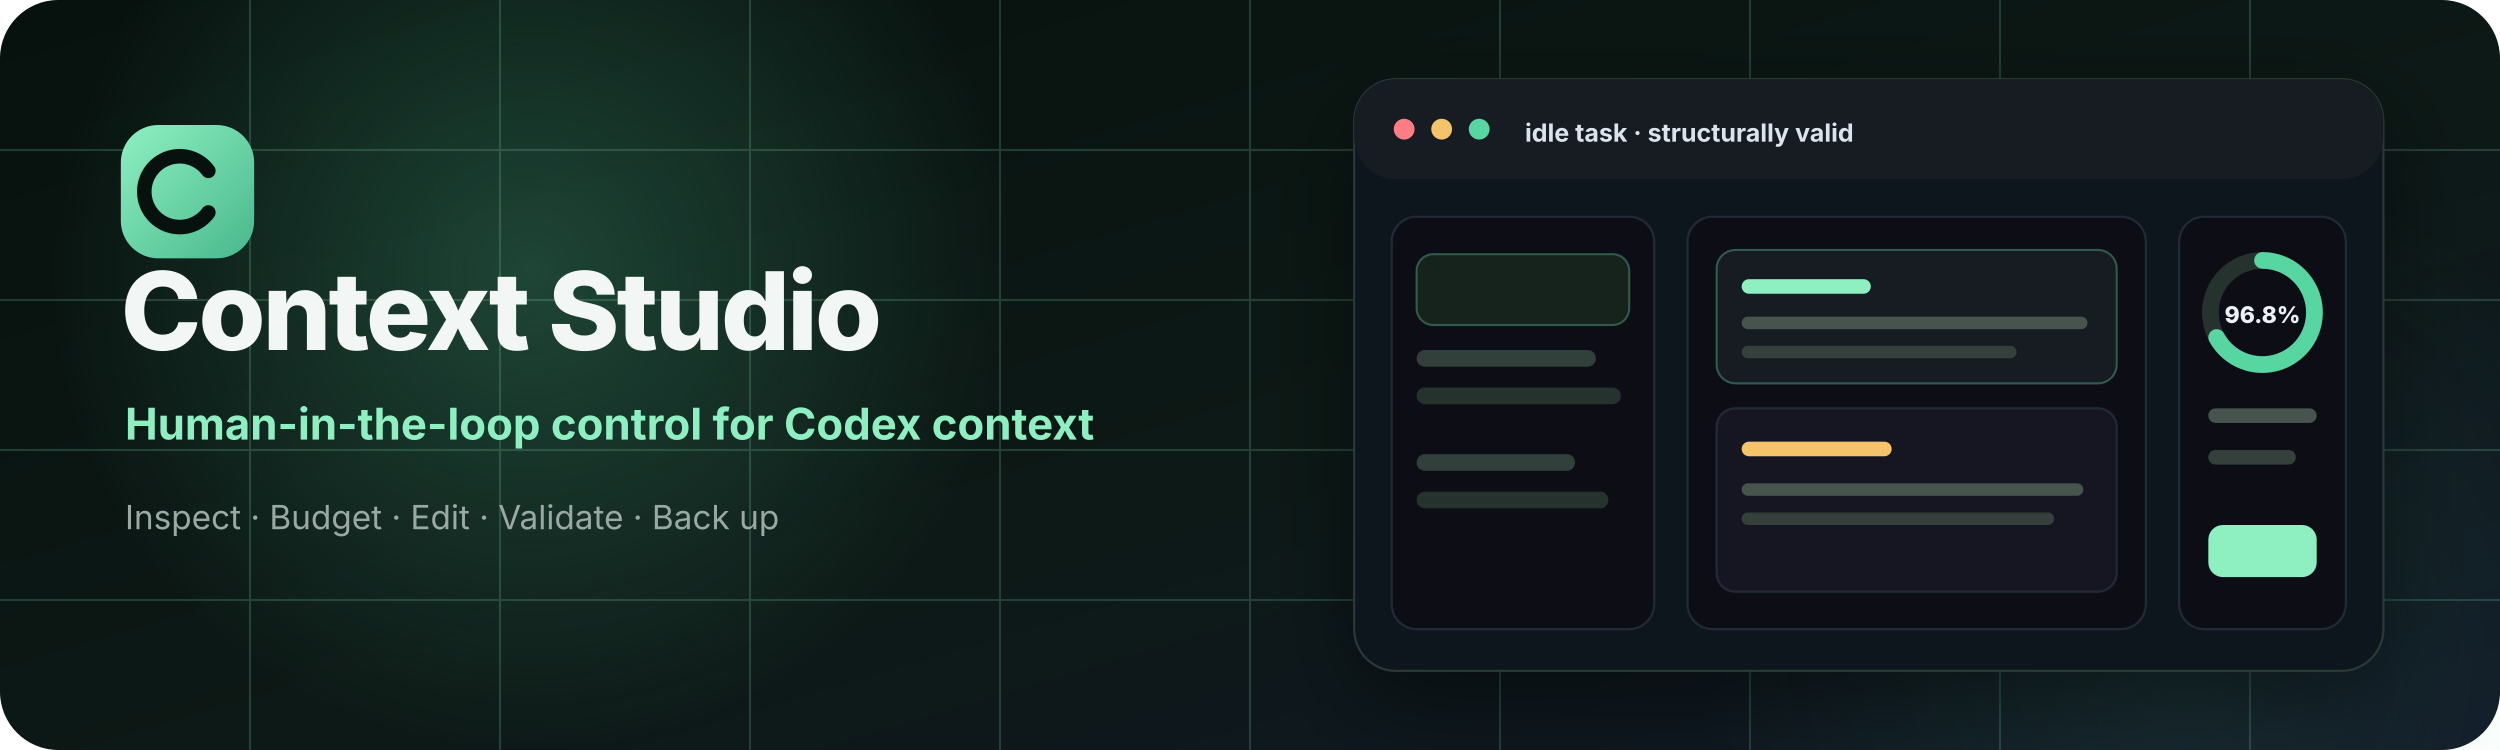
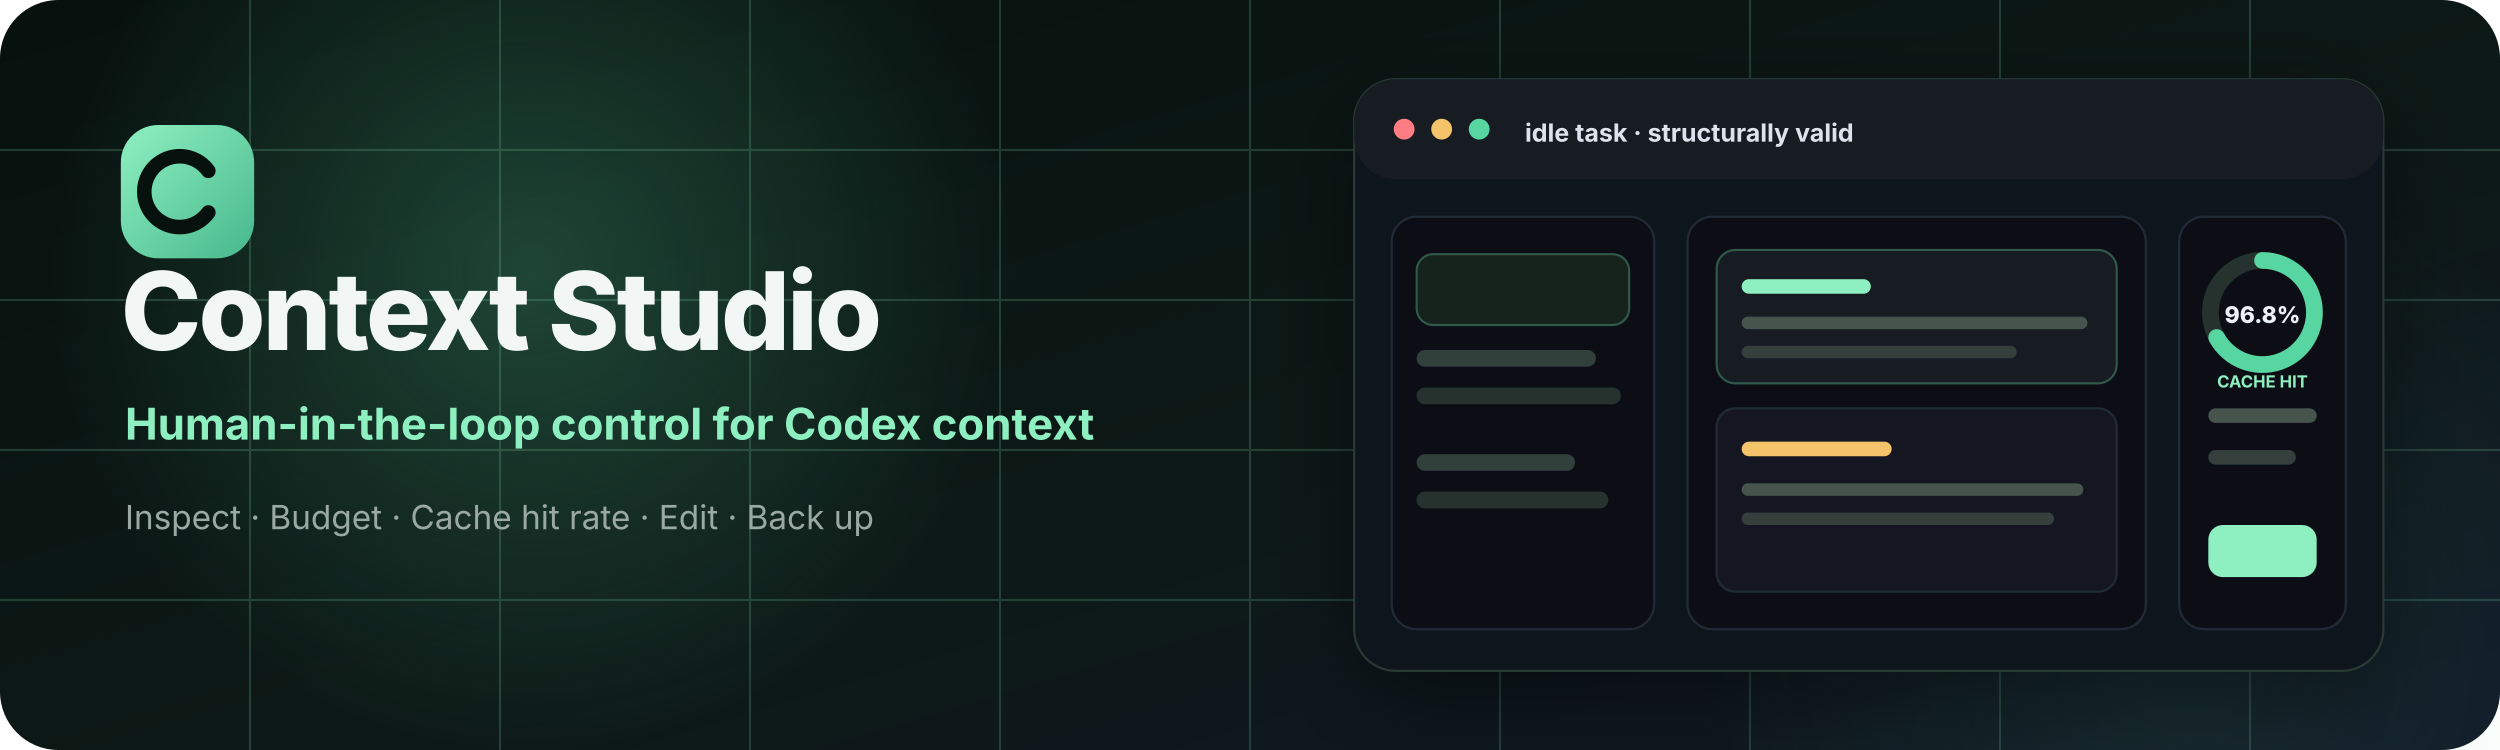
<svg xmlns="http://www.w3.org/2000/svg" width="1200" height="360" viewBox="0 0 1200 360" role="img" aria-labelledby="title desc">
  <defs>
    <linearGradient id="bg" x1="0" y1="0" x2="1" y2="1">
      <stop offset="0" stop-color="#07110e" />
      <stop offset="0.55" stop-color="#0d1916" />
      <stop offset="1" stop-color="#101726" />
    </linearGradient>
    <linearGradient id="accent" x1="0" y1="0" x2="1" y2="1">
      <stop offset="0" stop-color="#8ef0c1" />
      <stop offset="1" stop-color="#48b88d" />
    </linearGradient>
    <radialGradient id="glow">
      <stop offset="0" stop-color="#59d6a1" stop-opacity=".25" />
      <stop offset="1" stop-color="#59d6a1" stop-opacity="0" />
    </radialGradient>
    <filter id="shadow" x="-20%" y="-20%" width="140%" height="140%">
      <feDropShadow dx="0" dy="14" stdDeviation="22" flood-color="#000" flood-opacity=".45" />
    </filter>
  </defs>
  <rect width="1200" height="360" rx="28" fill="url(#bg)" />
  <circle cx="255" cy="130" r="230" fill="url(#glow)" />
  <circle cx="1050" cy="315" r="240" fill="url(#glow)" opacity=".45" />
  <g opacity=".18" stroke="#8ef0c1">
    <path d="M0 72h1200M0 144h1200M0 216h1200M0 288h1200" />
    <path d="M120 0v360M240 0v360M360 0v360M480 0v360M600 0v360M720 0v360M840 0v360M960 0v360M1080 0v360" />
  </g>
  <g transform="translate(58 60)">
    <rect width="64" height="64" rx="18" fill="url(#accent)" />
    <path d="M42 22a17 17 0 1 0 0 20" fill="none" stroke="#07110e" stroke-width="7" stroke-linecap="round" />
  </g>
  <text x="58" y="168" fill="#f2f7f5" font-family="Inter,Segoe UI,sans-serif" font-size="52" font-weight="760" letter-spacing="-1.4">Context Studio</text>
  <text x="60" y="211" fill="#8ef0c1" font-family="Inter,Segoe UI,sans-serif" font-size="21" font-weight="650">Human-in-the-loop control for Codex context</text>
-   <text x="60" y="254" fill="#9aa9a3" font-family="Inter,Segoe UI,sans-serif" font-size="16">Inspect · Budget · Edit · Validate · Back up</text>
+   <text x="60" y="254" fill="#9aa9a3" font-family="Inter,Segoe UI,sans-serif" font-size="16">Inspect · Budget · Cache hit rate · Edit · Back up</text>
  <g transform="translate(650 38)" filter="url(#shadow)">
    <rect width="494" height="284" rx="20" fill="#10151d" stroke="#2a3a34" />
    <rect width="494" height="48" rx="20" fill="#151b24" />
    <circle cx="24" cy="24" r="5" fill="#ff7d83" />
    <circle cx="42" cy="24" r="5" fill="#f4c36b" />
    <circle cx="60" cy="24" r="5" fill="#59d6a1" />
    <text x="82" y="30" fill="#dce3ed" font-family="Inter,Segoe UI,sans-serif" font-size="12" font-weight="700">idle task · structurally valid</text>
    <rect x="18" y="66" width="126" height="198" rx="12" fill="#0c1118" stroke="#242c38" />
    <rect x="30" y="84" width="102" height="34" rx="8" fill="#18221f" stroke="#315a49" />
    <rect x="30" y="130" width="86" height="8" rx="4" fill="#33413b" />
    <rect x="30" y="148" width="98" height="8" rx="4" fill="#28332f" />
    <rect x="30" y="180" width="76" height="8" rx="4" fill="#33413b" />
    <rect x="30" y="198" width="92" height="8" rx="4" fill="#28332f" />
    <rect x="160" y="66" width="220" height="198" rx="12" fill="#0c1118" stroke="#242c38" />
    <rect x="174" y="82" width="192" height="64" rx="9" fill="#151b24" stroke="#315a49" />
    <rect x="186" y="96" width="62" height="7" rx="3.5" fill="#8ef0c1" />
    <rect x="186" y="114" width="166" height="6" rx="3" fill="#46534e" />
    <rect x="186" y="128" width="132" height="6" rx="3" fill="#34413c" />
    <rect x="174" y="158" width="192" height="88" rx="9" fill="#121922" stroke="#242c38" />
    <rect x="186" y="174" width="72" height="7" rx="3.5" fill="#f4c36b" />
    <rect x="186" y="194" width="164" height="6" rx="3" fill="#46534e" />
    <rect x="186" y="208" width="150" height="6" rx="3" fill="#34413c" />
    <rect x="396" y="66" width="80" height="198" rx="12" fill="#0c1118" stroke="#242c38" />
    <circle cx="436" cy="112" r="25" fill="none" stroke="#26332e" stroke-width="8" />
    <path d="M436 87a25 25 0 1 1-22 37" fill="none" stroke="#59d6a1" stroke-width="8" stroke-linecap="round" />
    <text x="436" y="117" text-anchor="middle" fill="#edf1f7" font-family="Inter,Segoe UI,sans-serif" font-size="11" font-weight="800">96.8%</text>
+     <text x="436" y="148" text-anchor="middle" fill="#8ef0c1" font-family="Inter,Segoe UI,sans-serif" font-size="8" font-weight="700">CACHE HIT</text>
    <rect x="410" y="158" width="52" height="7" rx="3.5" fill="#46534e" />
    <rect x="410" y="178" width="42" height="7" rx="3.5" fill="#34413c" />
    <rect x="410" y="214" width="52" height="25" rx="7" fill="#8ef0c1" />
  </g>
</svg>
